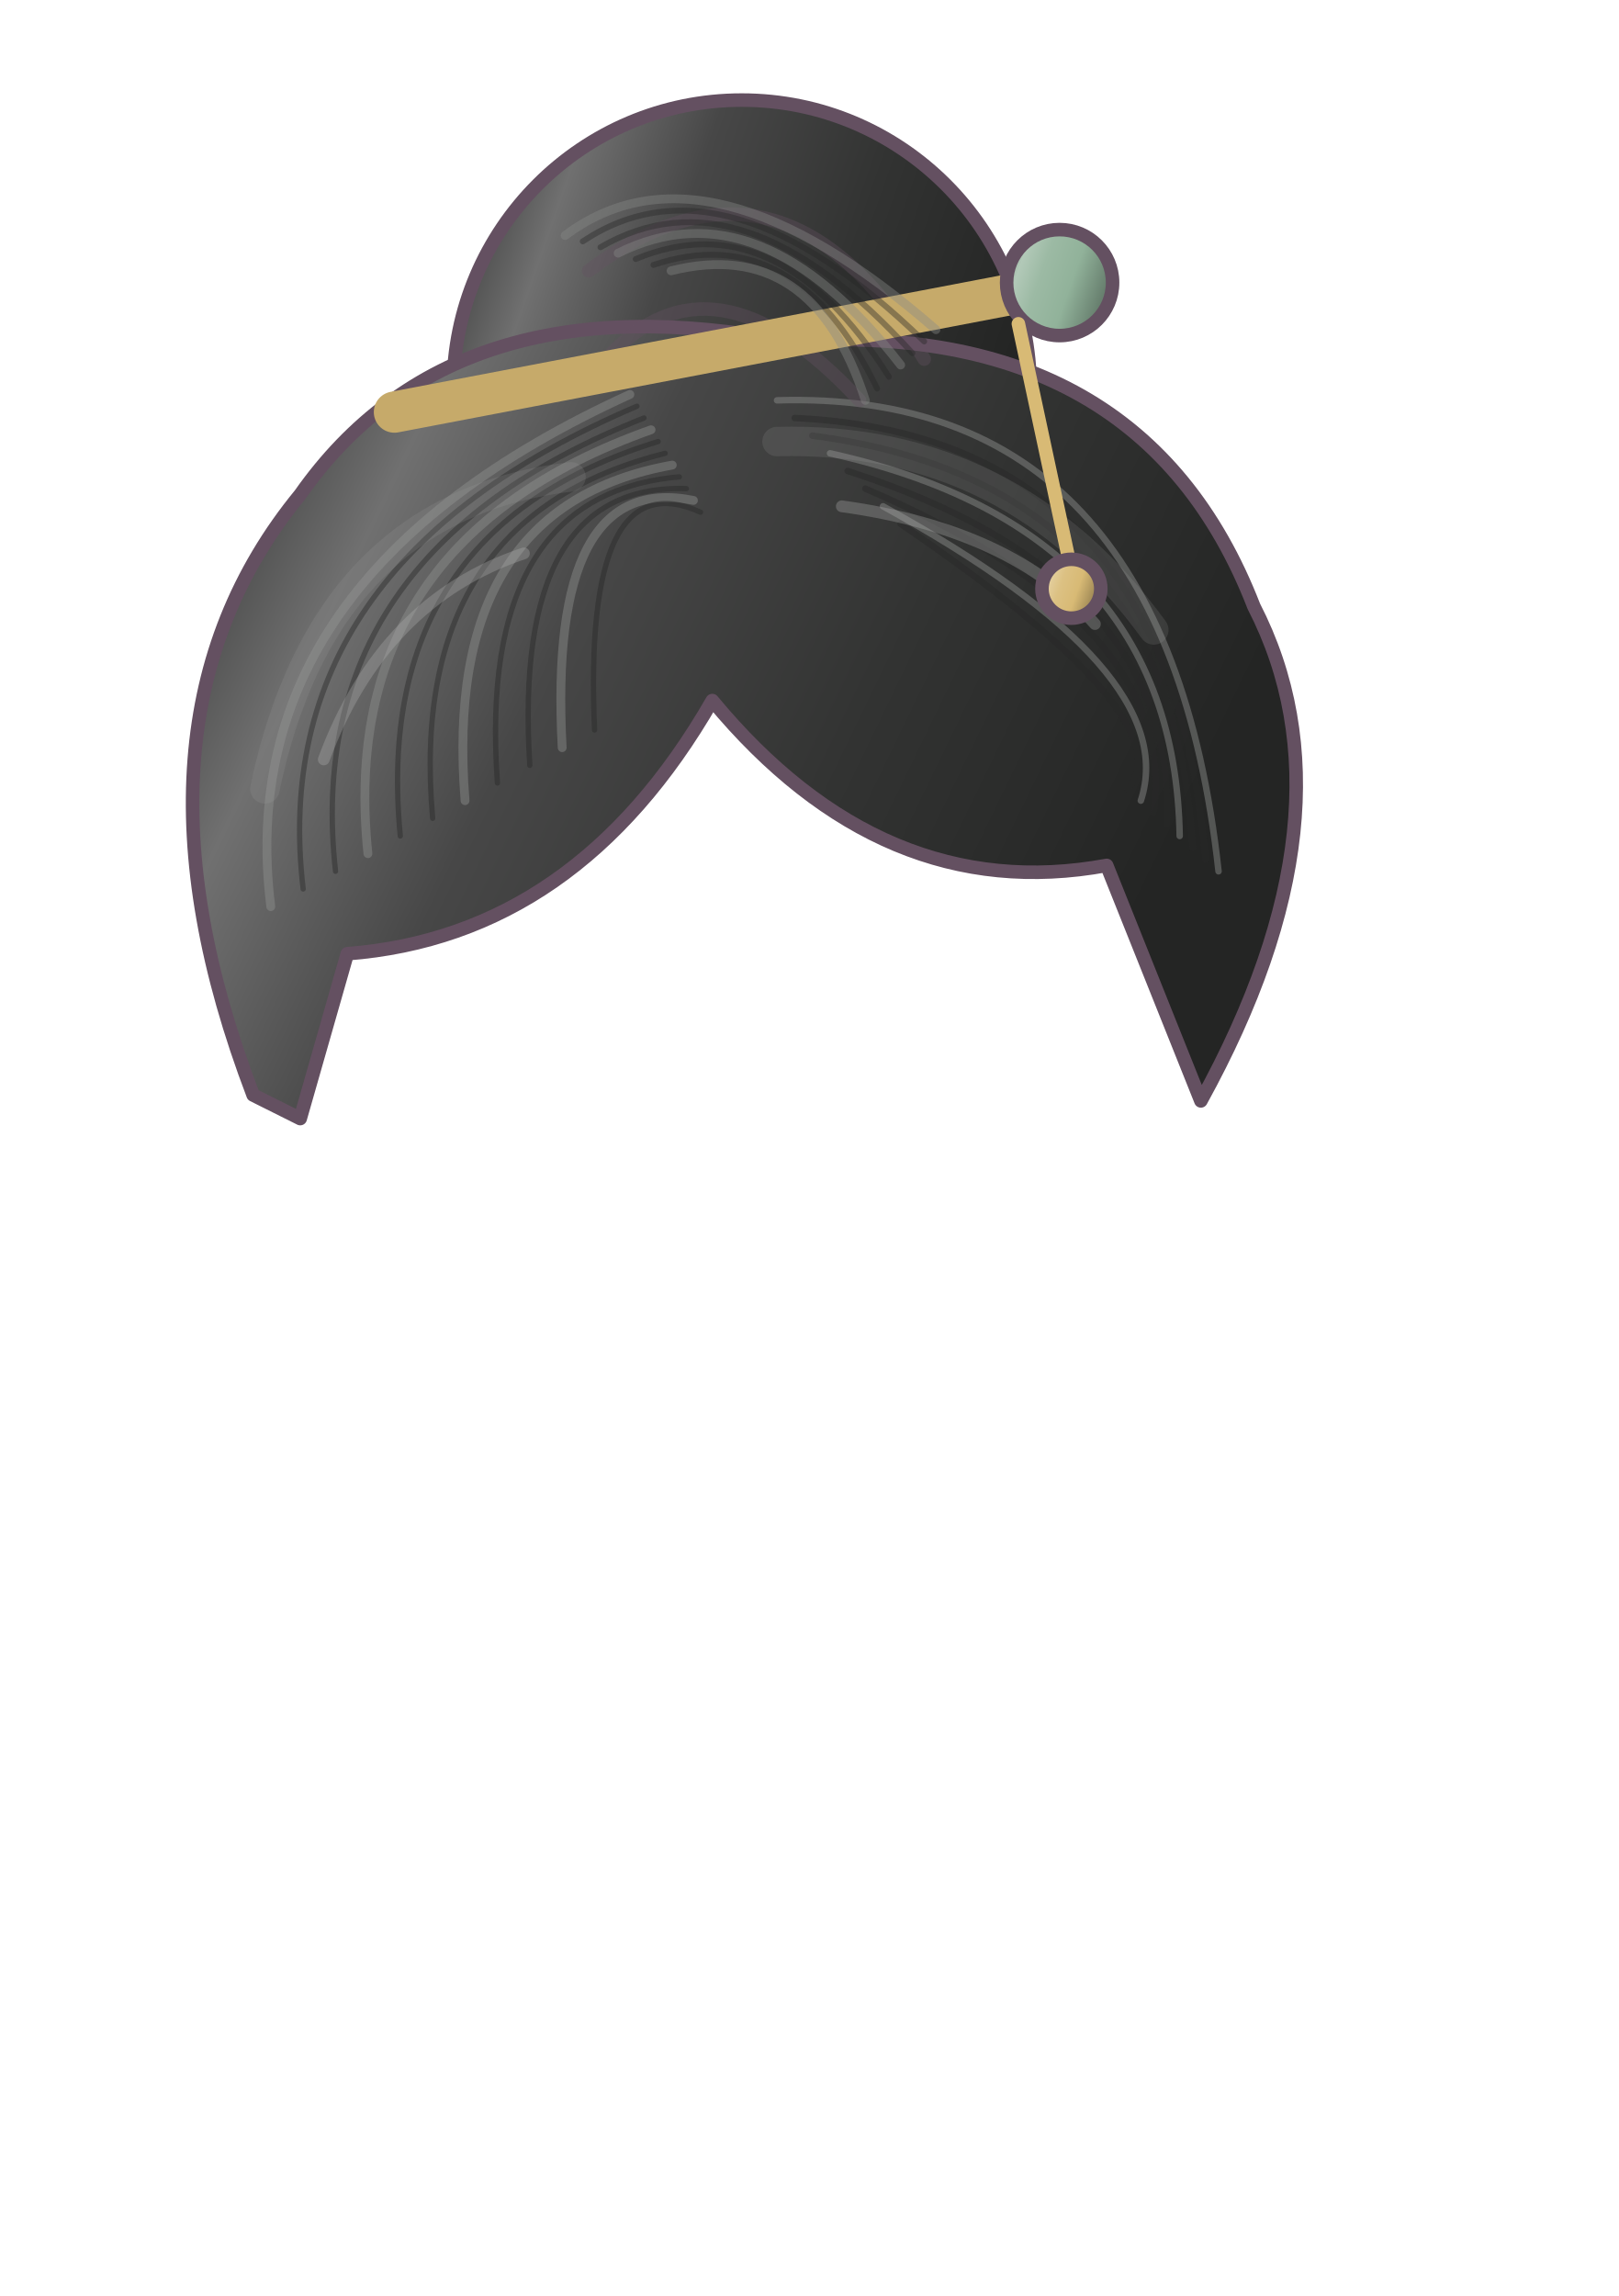
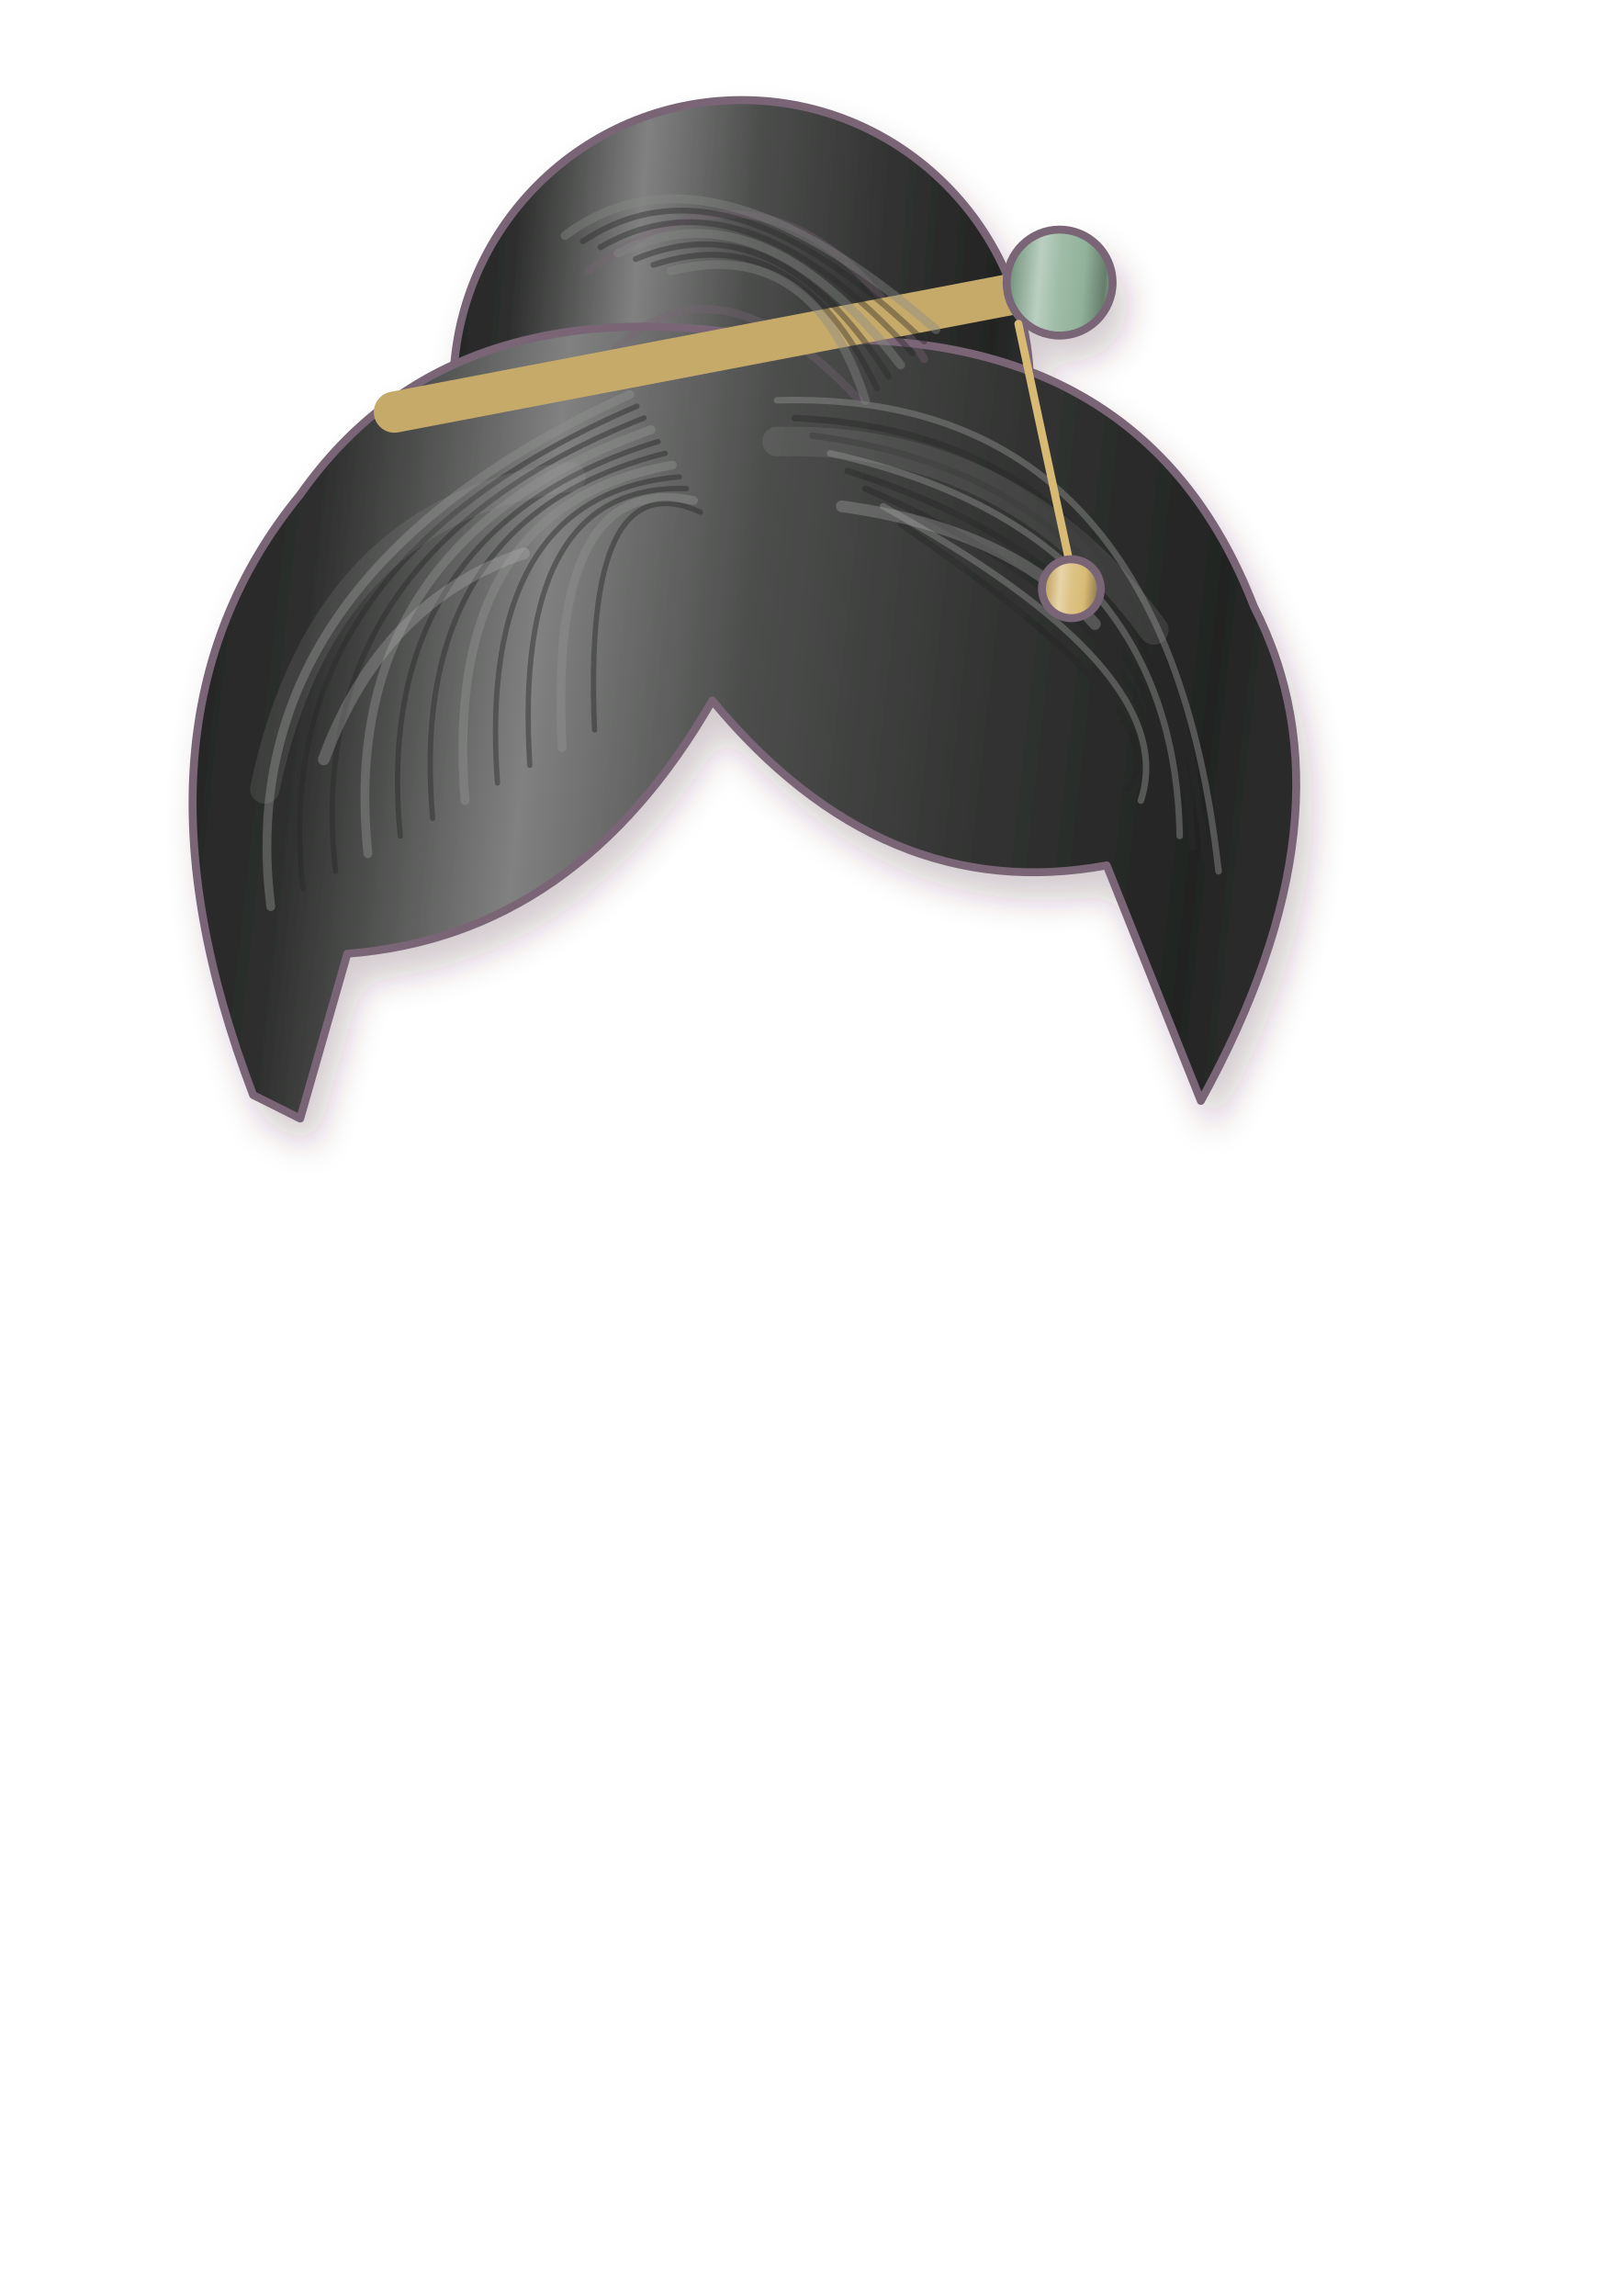
<svg xmlns="http://www.w3.org/2000/svg" width="275" height="390" viewBox="235 45 275 390" fill="none">
  <defs>
-     <linearGradient id="msiq73w-0" x1="0" y1="0" x2="1" y2=".35">
-       <stop stop-color="#282928" />
-       <stop offset=".22" stop-color="#707070" />
-       <stop offset=".42" stop-color="#474747" />
-       <stop offset=".7" stop-color="#323332" />
-       <stop offset="1" stop-color="#242524" />
+     <linearGradient id="mfk8na8-0" x1="0" y1="0" x2="1" y2=".08">
+       <stop stop-color="#242424" />
+       <stop offset=".13" stop-color="#2e2f2e" />
+       <stop offset=".34" stop-color="#808180" />
+       <stop offset=".53" stop-color="#4d4e4d" />
+       <stop offset=".76" stop-color="#323332" />
+       <stop offset=".96" stop-color="#232423" />
+       <stop offset="1" stop-color="#292a29" />
    </linearGradient>
-     <linearGradient id="msiq73w-1" x1="0" y1="0" x2="1" y2=".35">
-       <stop stop-color="#748e7b" />
-       <stop offset=".22" stop-color="#b2c9b8" />
-       <stop offset=".42" stop-color="#9cbaa4" />
-       <stop offset=".7" stop-color="#91b29a" />
-       <stop offset="1" stop-color="#68806f" />
+     <linearGradient id="mfk8na8-1" x1="0" y1="0" x2="1" y2=".08">
+       <stop stop-color="#677e6d" />
+       <stop offset=".13" stop-color="#85a48e" />
+       <stop offset=".34" stop-color="#bbcfc0" />
+       <stop offset=".53" stop-color="#9fbca7" />
+       <stop offset=".76" stop-color="#91b29a" />
+       <stop offset=".96" stop-color="#667d6c" />
+       <stop offset="1" stop-color="#77927e" />
    </linearGradient>
-     <linearGradient id="msiq73w-2" x1="0" y1="0" x2="1" y2=".35">
-       <stop stop-color="#ad955e" />
-       <stop offset=".22" stop-color="#e4cf9e" />
-       <stop offset=".42" stop-color="#dcc183" />
-       <stop offset=".7" stop-color="#d8ba75" />
-       <stop offset="1" stop-color="#9c8654" />
+     <linearGradient id="mfk8na8-2" x1="0" y1="0" x2="1" y2=".08">
+       <stop stop-color="#998453" />
+       <stop offset=".13" stop-color="#c7ab6c" />
+       <stop offset=".34" stop-color="#e7d4a9" />
+       <stop offset=".53" stop-color="#ddc387" />
+       <stop offset=".76" stop-color="#d8ba75" />
+       <stop offset=".96" stop-color="#978252" />
+       <stop offset="1" stop-color="#b19960" />
    </linearGradient>
  </defs>
-   <g stroke="#645061" stroke-width="2.3" stroke-linecap="round" stroke-linejoin="round">
-     <circle cx="361" cy="111" r="49" fill="url(#msiq73w-0)" />
-     <path d="M278 231 Q254 168 286 129 Q312 92 369 103 Q429 99 448 148 Q466 183 439 232 L423 192 Q385 199 356 164 Q333 204 294 207 L286 235Z" fill="url(#msiq73w-0)" />
-     <path d="M281 199 Q274 143 342 112" fill="none" stroke="#909190" stroke-width="1.5" opacity=".44" />
-     <path d="M286.5 196 Q280 141 343.2 114" fill="none" stroke="#262726" stroke-width="0.9" opacity=".44" />
-     <path d="M292 193 Q286 139 344.4 116" fill="none" stroke="#262726" stroke-width="0.9" opacity=".44" />
-     <path d="M297.5 190 Q292 137 345.6 118" fill="none" stroke="#909190" stroke-width="1.5" opacity=".44" />
-     <path d="M303 187 Q298 135 346.8 120" fill="none" stroke="#262726" stroke-width="0.9" opacity=".44" />
-     <path d="M308.5 184 Q304 133 348 122" fill="none" stroke="#262726" stroke-width="0.9" opacity=".44" />
-     <path d="M314 181 Q310 131 349.2 124" fill="none" stroke="#909190" stroke-width="1.5" opacity=".44" />
-     <path d="M319.5 178 Q316 129 350.4 126" fill="none" stroke="#262726" stroke-width="0.9" opacity=".44" />
-     <path d="M325 175 Q322 127 351.6 128" fill="none" stroke="#262726" stroke-width="0.9" opacity=".44" />
-     <path d="M330.5 172 Q328 125 352.8 130" fill="none" stroke="#909190" stroke-width="1.5" opacity=".44" />
-     <path d="M336 169 Q334 123 354 132" fill="none" stroke="#262726" stroke-width="0.9" opacity=".44" />
-     <path d="M367 113 Q433 111 442 193" fill="none" stroke="#8e8f8e" stroke-width="1.1" opacity=".46" />
-     <path d="M370 116 Q433.5 119 439.8 191" fill="none" stroke="#272727" stroke-width="1.1" opacity=".46" />
-     <path d="M373 119 Q434 127 437.6 189" fill="none" stroke="#272727" stroke-width="1.1" opacity=".46" />
-     <path d="M376 122 Q434.5 135 435.4 187" fill="none" stroke="#8e8f8e" stroke-width="1.1" opacity=".46" />
-     <path d="M379 125 Q435 143 433.2 185" fill="none" stroke="#272727" stroke-width="1.1" opacity=".46" />
-     <path d="M382 128 Q435.5 151 431 183" fill="none" stroke="#272727" stroke-width="1.1" opacity=".46" />
-     <path d="M385 131 Q436 159 428.8 181" fill="none" stroke="#8e8f8e" stroke-width="1.1" opacity=".46" />
-     <path d="M388 134 Q436.5 167 426.6 179" fill="none" stroke="#272727" stroke-width="1.1" opacity=".46" />
-     <path d="M280 179 Q290 131 332 126 M367 120 Q407 119 431 152" fill="none" stroke="#a9a9a9" stroke-width="5" opacity=".15" />
-     <path d="M290 174 Q300 147 324 139 M378 131 Q407 135 421 151" fill="none" stroke="#b7b8b7" stroke-width="2" opacity=".3" />
-     <path d="M335 91 Q368 66 392 106 M338 106 Q356 86 381 113" stroke="#645061" opacity="0.35" />
-     <path d="M302 115 L412 94" fill="none" stroke="#c6aa6a" stroke-width="7" />
-     <circle cx="415" cy="93" r="9" fill="url(#msiq73w-1)" />
-     <path d="M408 100 L417 142" fill="none" stroke="#d8ba75" />
-     <circle cx="417" cy="145" r="5" fill="url(#msiq73w-2)" />
-     <path d="M331 85 Q355 67 394 101" fill="none" stroke="#888988" stroke-width="1.5" opacity=".4" />
-     <path d="M334 86 Q358 70 392 103" fill="none" stroke="#262626" stroke-width="1" opacity=".4" />
-     <path d="M337 87 Q361 73 390 105" fill="none" stroke="#262626" stroke-width="1" opacity=".4" />
-     <path d="M340 88 Q364 76 388 107" fill="none" stroke="#888988" stroke-width="1.5" opacity=".4" />
-     <path d="M343 89 Q367 79 386 109" fill="none" stroke="#262626" stroke-width="1" opacity=".4" />
-     <path d="M346 90 Q370 82 384 111" fill="none" stroke="#262626" stroke-width="1" opacity=".4" />
-     <path d="M349 91 Q373 85 382 113" fill="none" stroke="#888988" stroke-width="1.5" opacity=".4" />
+   <g stroke="#796576" stroke-width="1.35" stroke-linecap="round" stroke-linejoin="round">
+     <defs>
+       <filter id="hair-contact" x="-.15" y="-.1" width="1.3" height="1.2">
+         <feDropShadow dx="2" dy="4" stdDeviation="2.8" flood-color="#492936" flood-opacity=".24" />
+       </filter>
+     </defs>
+     <g filter="url(#hair-contact)">
+       <circle cx="361" cy="111" r="49" fill="url(#mfk8na8-0)" />
+       <path d="M278 231 Q254 168 286 129 Q312 92 369 103 Q429 99 448 148 Q466 183 439 232 L423 192 Q385 199 356 164 Q333 204 294 207 L286 235Z" fill="url(#mfk8na8-0)" />
+       <path d="M281 199 Q274 143 342 112" fill="none" stroke="#909190" stroke-width="1.5" opacity=".44" />
+       <path d="M286.5 196 Q280 141 343.2 114" fill="none" stroke="#262726" stroke-width="0.9" opacity=".44" />
+       <path d="M292 193 Q286 139 344.4 116" fill="none" stroke="#262726" stroke-width="0.9" opacity=".44" />
+       <path d="M297.5 190 Q292 137 345.6 118" fill="none" stroke="#909190" stroke-width="1.5" opacity=".44" />
+       <path d="M303 187 Q298 135 346.8 120" fill="none" stroke="#262726" stroke-width="0.9" opacity=".44" />
+       <path d="M308.5 184 Q304 133 348 122" fill="none" stroke="#262726" stroke-width="0.9" opacity=".44" />
+       <path d="M314 181 Q310 131 349.2 124" fill="none" stroke="#909190" stroke-width="1.5" opacity=".44" />
+       <path d="M319.5 178 Q316 129 350.4 126" fill="none" stroke="#262726" stroke-width="0.9" opacity=".44" />
+       <path d="M325 175 Q322 127 351.6 128" fill="none" stroke="#262726" stroke-width="0.9" opacity=".44" />
+       <path d="M330.5 172 Q328 125 352.8 130" fill="none" stroke="#909190" stroke-width="1.5" opacity=".44" />
+       <path d="M336 169 Q334 123 354 132" fill="none" stroke="#262726" stroke-width="0.9" opacity=".44" />
+       <path d="M367 113 Q433 111 442 193" fill="none" stroke="#8e8f8e" stroke-width="1.1" opacity=".46" />
+       <path d="M370 116 Q433.5 119 439.8 191" fill="none" stroke="#272727" stroke-width="1.1" opacity=".46" />
+       <path d="M373 119 Q434 127 437.6 189" fill="none" stroke="#272727" stroke-width="1.1" opacity=".46" />
+       <path d="M376 122 Q434.5 135 435.4 187" fill="none" stroke="#8e8f8e" stroke-width="1.1" opacity=".46" />
+       <path d="M379 125 Q435 143 433.2 185" fill="none" stroke="#272727" stroke-width="1.1" opacity=".46" />
+       <path d="M382 128 Q435.5 151 431 183" fill="none" stroke="#272727" stroke-width="1.1" opacity=".46" />
+       <path d="M385 131 Q436 159 428.8 181" fill="none" stroke="#8e8f8e" stroke-width="1.1" opacity=".46" />
+       <path d="M388 134 Q436.5 167 426.6 179" fill="none" stroke="#272727" stroke-width="1.1" opacity=".46" />
+       <path d="M280 179 Q290 131 332 126 M367 120 Q407 119 431 152" fill="none" stroke="#a9a9a9" stroke-width="5" opacity=".15" />
+       <path d="M290 174 Q300 147 324 139 M378 131 Q407 135 421 151" fill="none" stroke="#b7b8b7" stroke-width="2" opacity=".3" />
+       <path d="M335 91 Q368 66 392 106 M338 106 Q356 86 381 113" stroke="#796576" opacity="0.35" />
+       <path d="M302 115 L412 94" fill="none" stroke="#c6aa6a" stroke-width="7" />
+       <circle cx="415" cy="93" r="9" fill="url(#mfk8na8-1)" />
+       <path d="M408 100 L417 142" fill="none" stroke="#d8ba75" />
+       <circle cx="417" cy="145" r="5" fill="url(#mfk8na8-2)" />
+       <path d="M331 85 Q355 67 394 101" fill="none" stroke="#888988" stroke-width="1.5" opacity=".4" />
+       <path d="M334 86 Q358 70 392 103" fill="none" stroke="#262626" stroke-width="1" opacity=".4" />
+       <path d="M337 87 Q361 73 390 105" fill="none" stroke="#262626" stroke-width="1" opacity=".4" />
+       <path d="M340 88 Q364 76 388 107" fill="none" stroke="#888988" stroke-width="1.5" opacity=".4" />
+       <path d="M343 89 Q367 79 386 109" fill="none" stroke="#262626" stroke-width="1" opacity=".4" />
+       <path d="M346 90 Q370 82 384 111" fill="none" stroke="#262626" stroke-width="1" opacity=".4" />
+       <path d="M349 91 Q373 85 382 113" fill="none" stroke="#888988" stroke-width="1.5" opacity=".4" />
+     </g>
  </g>
</svg>
